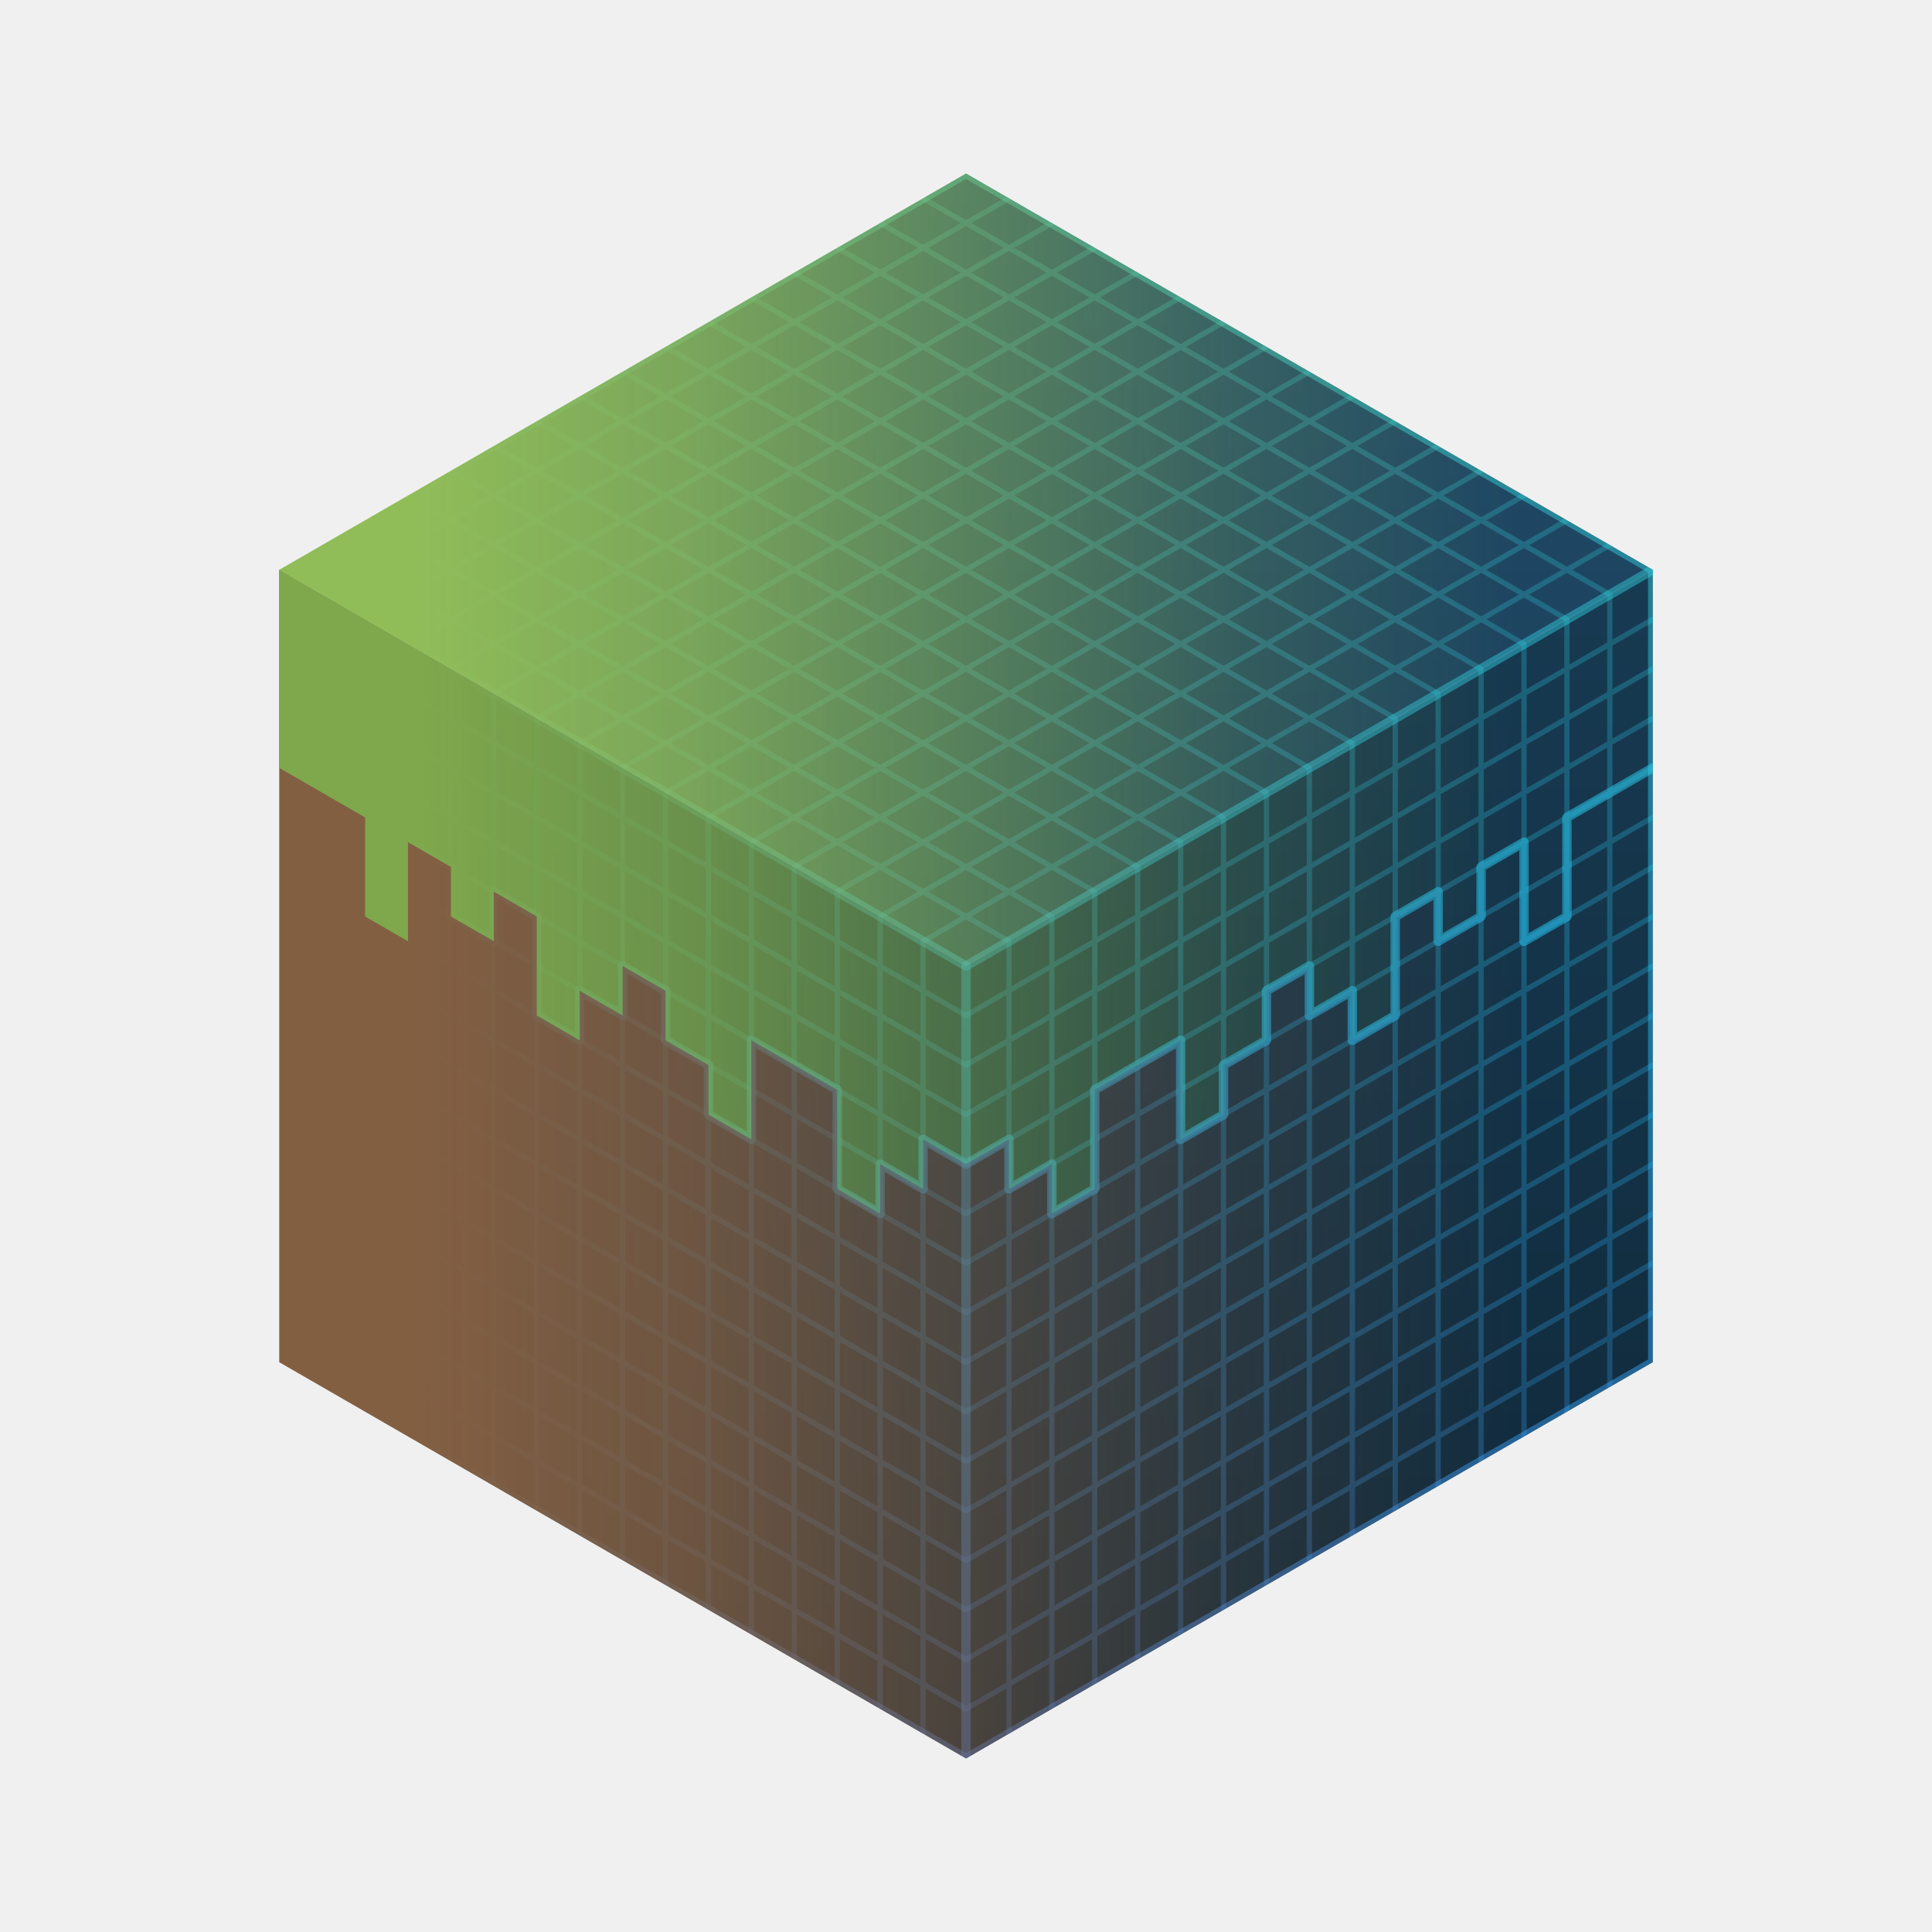
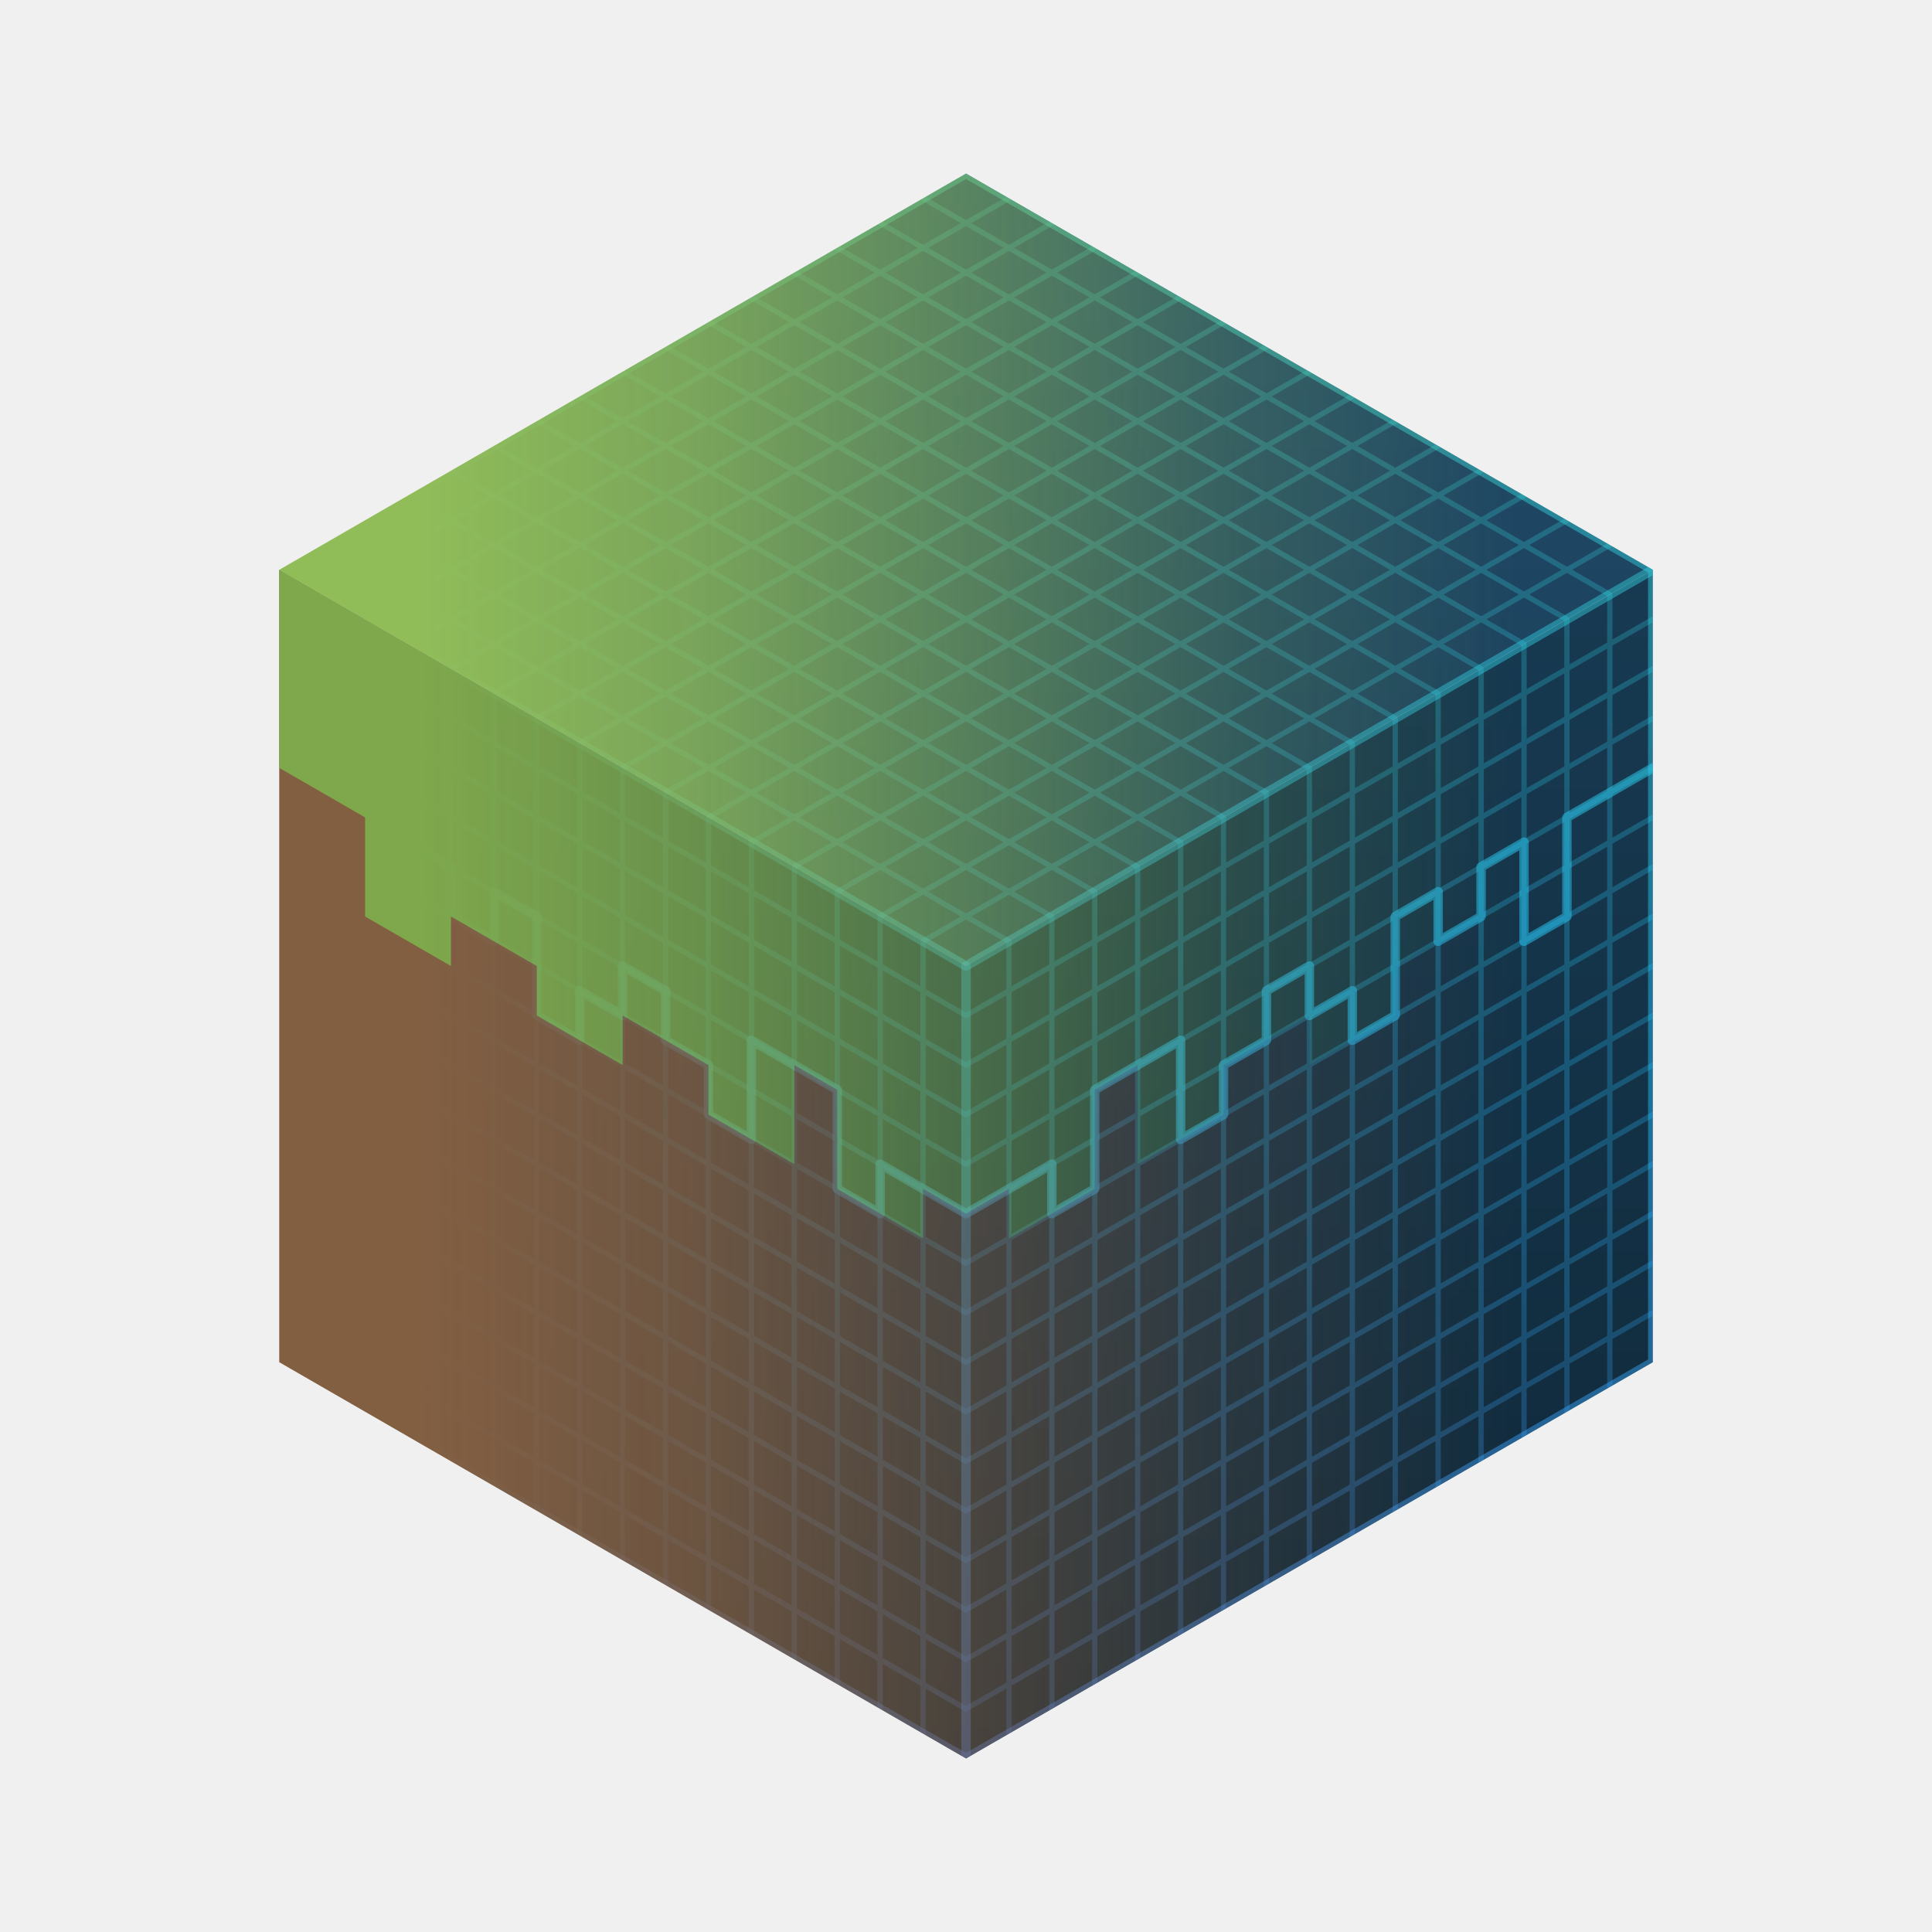
<svg xmlns="http://www.w3.org/2000/svg" viewBox="0 0 512 512" width="512" height="512">
  <defs>
    <pattern id="grain-top" width="16" height="16" patternUnits="userSpaceOnUse" patternTransform="matrix(11.375 6.5625 -11.375 6.5625 256.0 46.0)">
      <path fill="#ffffff" fill-opacity="0.07" d="        M256.000 46.000l11.375 6.562 l-11.375 6.562l-11.375 -6.562z         M278.750 59.125l11.375 6.562 l-11.375 6.562l-11.375 -6.562z         M301.500 72.250l11.375 6.562 l-11.375 6.562l-11.375 -6.562z         M358.375 105.062l11.375 6.562 l-11.375 6.562l-11.375 -6.562z         M381.125 118.188l11.375 6.562 l-11.375 6.562l-11.375 -6.562z         M312.875 91.938l11.375 6.562 l-11.375 6.562l-11.375 -6.562z         M312.875 105.062l11.375 6.562 l-11.375 6.562l-11.375 -6.562z         M324.250 111.625l11.375 6.562 l-11.375 6.562l-11.375 -6.562z         M347.000 124.750l11.375 6.562 l-11.375 6.562l-11.375 -6.562z         M358.375 131.312l11.375 6.562 l-11.375 6.562l-11.375 -6.562z         M403.875 157.562l11.375 6.562 l-11.375 6.562l-11.375 -6.562z         M244.625 78.812l11.375 6.562 l-11.375 6.562l-11.375 -6.562z         M290.125 105.062l11.375 6.562 l-11.375 6.562l-11.375 -6.562z         M347.000 151.000l11.375 6.562 l-11.375 6.562l-11.375 -6.562z         M381.125 170.688l11.375 6.562 l-11.375 6.562l-11.375 -6.562z         M290.125 131.312l11.375 6.562 l-11.375 6.562l-11.375 -6.562z         M233.250 111.625l11.375 6.562 l-11.375 6.562l-11.375 -6.562z         M278.750 137.875l11.375 6.562 l-11.375 6.562l-11.375 -6.562z         M290.125 144.438l11.375 6.562 l-11.375 6.562l-11.375 -6.562z         M324.250 164.125l11.375 6.562 l-11.375 6.562l-11.375 -6.562z         M176.375 91.938l11.375 6.562 l-11.375 6.562l-11.375 -6.562z         M199.125 105.062l11.375 6.562 l-11.375 6.562l-11.375 -6.562z         M267.375 144.438l11.375 6.562 l-11.375 6.562l-11.375 -6.562z         M290.125 157.562l11.375 6.562 l-11.375 6.562l-11.375 -6.562z         M187.750 111.625l11.375 6.562 l-11.375 6.562l-11.375 -6.562z         M199.125 118.188l11.375 6.562 l-11.375 6.562l-11.375 -6.562z         M210.500 124.750l11.375 6.562 l-11.375 6.562l-11.375 -6.562z         M324.250 190.375l11.375 6.562 l-11.375 6.562l-11.375 -6.562z         M312.875 196.938l11.375 6.562 l-11.375 6.562l-11.375 -6.562z         M153.625 118.188l11.375 6.562 l-11.375 6.562l-11.375 -6.562z         M176.375 131.312l11.375 6.562 l-11.375 6.562l-11.375 -6.562z         M210.500 151.000l11.375 6.562 l-11.375 6.562l-11.375 -6.562z         M221.875 157.562l11.375 6.562 l-11.375 6.562l-11.375 -6.562z         M312.875 210.062l11.375 6.562 l-11.375 6.562l-11.375 -6.562z         M210.500 164.125l11.375 6.562 l-11.375 6.562l-11.375 -6.562z         M301.500 216.625l11.375 6.562 l-11.375 6.562l-11.375 -6.562z         M130.875 131.312l11.375 6.562 l-11.375 6.562l-11.375 -6.562z         M153.625 144.438l11.375 6.562 l-11.375 6.562l-11.375 -6.562z         M210.500 177.250l11.375 6.562 l-11.375 6.562l-11.375 -6.562z         M221.875 210.062l11.375 6.562 l-11.375 6.562l-11.375 -6.562z         M85.375 144.438l11.375 6.562 l-11.375 6.562l-11.375 -6.562z         M153.625 183.812l11.375 6.562 l-11.375 6.562l-11.375 -6.562z" />
      <path fill="#000000" fill-opacity="0.05" d="        M324.250 85.375l11.375 6.562 l-11.375 6.562l-11.375 -6.562z         M256.000 59.125l11.375 6.562 l-11.375 6.562l-11.375 -6.562z         M267.375 65.688l11.375 6.562 l-11.375 6.562l-11.375 -6.562z         M335.625 105.062l11.375 6.562 l-11.375 6.562l-11.375 -6.562z         M369.750 124.750l11.375 6.562 l-11.375 6.562l-11.375 -6.562z         M392.500 137.875l11.375 6.562 l-11.375 6.562l-11.375 -6.562z         M244.625 65.688l11.375 6.562 l-11.375 6.562l-11.375 -6.562z         M290.125 91.938l11.375 6.562 l-11.375 6.562l-11.375 -6.562z         M301.500 111.625l11.375 6.562 l-11.375 6.562l-11.375 -6.562z         M210.500 72.250l11.375 6.562 l-11.375 6.562l-11.375 -6.562z         M244.625 91.938l11.375 6.562 l-11.375 6.562l-11.375 -6.562z         M267.375 105.062l11.375 6.562 l-11.375 6.562l-11.375 -6.562z         M312.875 131.312l11.375 6.562 l-11.375 6.562l-11.375 -6.562z         M324.250 137.875l11.375 6.562 l-11.375 6.562l-11.375 -6.562z         M244.625 105.062l11.375 6.562 l-11.375 6.562l-11.375 -6.562z         M335.625 157.562l11.375 6.562 l-11.375 6.562l-11.375 -6.562z         M187.750 85.375l11.375 6.562 l-11.375 6.562l-11.375 -6.562z         M210.500 98.500l11.375 6.562 l-11.375 6.562l-11.375 -6.562z         M221.875 105.062l11.375 6.562 l-11.375 6.562l-11.375 -6.562z         M347.000 177.250l11.375 6.562 l-11.375 6.562l-11.375 -6.562z         M233.250 124.750l11.375 6.562 l-11.375 6.562l-11.375 -6.562z         M312.875 170.688l11.375 6.562 l-11.375 6.562l-11.375 -6.562z         M233.250 137.875l11.375 6.562 l-11.375 6.562l-11.375 -6.562z         M165.000 111.625l11.375 6.562 l-11.375 6.562l-11.375 -6.562z         M176.375 118.188l11.375 6.562 l-11.375 6.562l-11.375 -6.562z         M221.875 144.438l11.375 6.562 l-11.375 6.562l-11.375 -6.562z         M199.125 144.438l11.375 6.562 l-11.375 6.562l-11.375 -6.562z         M244.625 170.688l11.375 6.562 l-11.375 6.562l-11.375 -6.562z         M267.375 183.812l11.375 6.562 l-11.375 6.562l-11.375 -6.562z         M165.000 137.875l11.375 6.562 l-11.375 6.562l-11.375 -6.562z         M233.250 177.250l11.375 6.562 l-11.375 6.562l-11.375 -6.562z         M278.750 203.500l11.375 6.562 l-11.375 6.562l-11.375 -6.562z         M130.875 144.438l11.375 6.562 l-11.375 6.562l-11.375 -6.562z         M153.625 157.562l11.375 6.562 l-11.375 6.562l-11.375 -6.562z         M210.500 190.375l11.375 6.562 l-11.375 6.562l-11.375 -6.562z         M233.250 203.500l11.375 6.562 l-11.375 6.562l-11.375 -6.562z         M96.750 137.875l11.375 6.562 l-11.375 6.562l-11.375 -6.562z         M119.500 151.000l11.375 6.562 l-11.375 6.562l-11.375 -6.562z         M142.250 164.125l11.375 6.562 l-11.375 6.562l-11.375 -6.562z         M119.500 164.125l11.375 6.562 l-11.375 6.562l-11.375 -6.562z         M233.250 229.750l11.375 6.562 l-11.375 6.562l-11.375 -6.562z         M256.000 242.875l11.375 6.562 l-11.375 6.562l-11.375 -6.562z" />
    </pattern>
    <pattern id="grain-side-left" width="16" height="16" patternUnits="userSpaceOnUse" patternTransform="matrix(11.375 6.5625 0 13.125 74.0 151.0)">
      <path fill="#ffffff" fill-opacity="0.07" d="        M233.250 308.500l11.375 6.562 l0.000 13.125l-11.375 -6.562z         M119.500 256.000l11.375 6.562 l0.000 13.125l-11.375 -6.562z         M233.250 334.750l11.375 6.562 l0.000 13.125l-11.375 -6.562z         M96.750 269.125l11.375 6.562 l0.000 13.125l-11.375 -6.562z         M142.250 295.375l11.375 6.562 l0.000 13.125l-11.375 -6.562z         M221.875 354.438l11.375 6.562 l0.000 13.125l-11.375 -6.562z         M85.375 288.812l11.375 6.562 l0.000 13.125l-11.375 -6.562z         M199.125 367.562l11.375 6.562 l0.000 13.125l-11.375 -6.562z         M85.375 315.062l11.375 6.562 l0.000 13.125l-11.375 -6.562z         M108.125 328.188l11.375 6.562 l0.000 13.125l-11.375 -6.562z         M85.375 328.188l11.375 6.562 l0.000 13.125l-11.375 -6.562z         M130.875 354.438l11.375 6.562 l0.000 13.125l-11.375 -6.562z         M233.250 413.500l11.375 6.562 l0.000 13.125l-11.375 -6.562z         M176.375 393.812l11.375 6.562 l0.000 13.125l-11.375 -6.562z         M233.250 426.625l11.375 6.562 l0.000 13.125l-11.375 -6.562z         M153.625 393.812l11.375 6.562 l0.000 13.125l-11.375 -6.562z         M233.250 439.750l11.375 6.562 l0.000 13.125l-11.375 -6.562z" />
      <path fill="#000000" fill-opacity="0.05" d="        M210.500 282.250l11.375 6.562 l0.000 13.125l-11.375 -6.562z         M165.000 269.125l11.375 6.562 l0.000 13.125l-11.375 -6.562z         M244.625 315.062l11.375 6.562 l0.000 13.125l-11.375 -6.562z         M153.625 275.688l11.375 6.562 l0.000 13.125l-11.375 -6.562z         M233.250 321.625l11.375 6.562 l0.000 13.125l-11.375 -6.562z         M96.750 256.000l11.375 6.562 l0.000 13.125l-11.375 -6.562z         M142.250 282.250l11.375 6.562 l0.000 13.125l-11.375 -6.562z         M165.000 295.375l11.375 6.562 l0.000 13.125l-11.375 -6.562z         M199.125 315.062l11.375 6.562 l0.000 13.125l-11.375 -6.562z         M85.375 262.562l11.375 6.562 l0.000 13.125l-11.375 -6.562z         M108.125 288.812l11.375 6.562 l0.000 13.125l-11.375 -6.562z         M165.000 321.625l11.375 6.562 l0.000 13.125l-11.375 -6.562z         M165.000 334.750l11.375 6.562 l0.000 13.125l-11.375 -6.562z         M187.750 347.875l11.375 6.562 l0.000 13.125l-11.375 -6.562z         M244.625 380.688l11.375 6.562 l0.000 13.125l-11.375 -6.562z         M187.750 361.000l11.375 6.562 l0.000 13.125l-11.375 -6.562z         M244.625 393.812l11.375 6.562 l0.000 13.125l-11.375 -6.562z         M119.500 334.750l11.375 6.562 l0.000 13.125l-11.375 -6.562z         M244.625 406.938l11.375 6.562 l0.000 13.125l-11.375 -6.562z         M96.750 334.750l11.375 6.562 l0.000 13.125l-11.375 -6.562z         M142.250 361.000l11.375 6.562 l0.000 13.125l-11.375 -6.562z         M153.625 367.562l11.375 6.562 l0.000 13.125l-11.375 -6.562z         M108.125 354.438l11.375 6.562 l0.000 13.125l-11.375 -6.562z         M130.875 367.562l11.375 6.562 l0.000 13.125l-11.375 -6.562z         M96.750 361.000l11.375 6.562 l0.000 13.125l-11.375 -6.562z         M119.500 374.125l11.375 6.562 l0.000 13.125l-11.375 -6.562z         M130.875 380.688l11.375 6.562 l0.000 13.125l-11.375 -6.562z         M244.625 446.312l11.375 6.562 l0.000 13.125l-11.375 -6.562z" />
    </pattern>
    <pattern id="grain-side-right" width="16" height="16" patternUnits="userSpaceOnUse" patternTransform="matrix(-11.375 6.5625 -11.375 19.6875 438.0 151.0)">
      <path fill="#ffffff" fill-opacity="0.07" d="        M221.875 341.312l-11.375 6.562 l-11.375 19.688l11.375 -6.562z         M324.250 295.375l-11.375 6.562 l-11.375 19.688l11.375 -6.562z         M199.125 380.688l-11.375 6.562 l-11.375 19.688l11.375 -6.562z         M324.250 321.625l-11.375 6.562 l-11.375 19.688l11.375 -6.562z         M278.750 347.875l-11.375 6.562 l-11.375 19.688l11.375 -6.562z         M187.750 413.500l-11.375 6.562 l-11.375 19.688l11.375 -6.562z         M312.875 354.438l-11.375 6.562 l-11.375 19.688l11.375 -6.562z         M187.750 439.750l-11.375 6.562 l-11.375 19.688l11.375 -6.562z         M290.125 393.812l-11.375 6.562 l-11.375 19.688l11.375 -6.562z         M267.375 406.938l-11.375 6.562 l-11.375 19.688l11.375 -6.562z         M278.750 413.500l-11.375 6.562 l-11.375 19.688l11.375 -6.562z         M233.250 439.750l-11.375 6.562 l-11.375 19.688l11.375 -6.562z         M130.875 498.812l-11.375 6.562 l-11.375 19.688l11.375 -6.562z         M176.375 485.688l-11.375 6.562 l-11.375 19.688l11.375 -6.562z         M119.500 518.500l-11.375 6.562 l-11.375 19.688l11.375 -6.562z         M187.750 492.250l-11.375 6.562 l-11.375 19.688l11.375 -6.562z         M108.125 538.188l-11.375 6.562 l-11.375 19.688l11.375 -6.562z" />
    </pattern>
    <linearGradient id="tech-top" gradientUnits="userSpaceOnUse" x1="0" y1="46" x2="0" y2="256">
      <stop offset="0" stop-color="#224c6a" />
      <stop offset="1" stop-color="#193f59" />
    </linearGradient>
    <linearGradient id="tech-face" gradientUnits="userSpaceOnUse" x1="0" y1="151" x2="0" y2="466">
      <stop offset="0" stop-color="#173a52" />
      <stop offset="1" stop-color="#0f2737" />
    </linearGradient>
    <linearGradient id="wire-grad" gradientUnits="userSpaceOnUse" x1="0" y1="46" x2="0" y2="466">
      <stop offset="0" stop-color="#3ee0c6" />
      <stop offset="0.55" stop-color="#24c4ff" />
      <stop offset="1" stop-color="#4f8cff" />
    </linearGradient>
    <clipPath id="right-clip">
      <path d="M256,46 L438,151 L438,361 L256,466 Z" />
    </clipPath>
    <linearGradient id="bleed-to-right" gradientUnits="userSpaceOnUse" x1="256" y1="0" x2="401.6" y2="0">
      <stop offset="0" stop-color="#ffffff" stop-opacity="0.5" />
      <stop offset="0.5" stop-color="#ffffff" stop-opacity="0.2" />
      <stop offset="1" stop-color="#ffffff" stop-opacity="0" />
    </linearGradient>
    <linearGradient id="bleed-to-left" gradientUnits="userSpaceOnUse" x1="256" y1="0" x2="110.4" y2="0">
      <stop offset="0" stop-color="#ffffff" stop-opacity="0.5" />
      <stop offset="0.5" stop-color="#ffffff" stop-opacity="0.2" />
      <stop offset="1" stop-color="#ffffff" stop-opacity="0" />
    </linearGradient>
    <mask id="mask-bleed-to-right" maskUnits="userSpaceOnUse" x="0" y="0" width="512" height="512">
      <rect x="0" y="0" width="512" height="512" fill="url(#bleed-to-right)" />
    </mask>
    <mask id="mask-bleed-to-left" maskUnits="userSpaceOnUse" x="0" y="0" width="512" height="512">
      <rect x="0" y="0" width="512" height="512" fill="url(#bleed-to-left)" />
    </mask>
  </defs>
  <polygon points="74,151 256,256 256,466 74,361" fill="#835f42" />
-   <polygon points="74.00,151.00 256.00,256.00 256.00,308.50 244.62,301.94 244.62,315.06 233.25,308.50 233.25,321.62 221.88,315.06 221.88,288.81 210.50,282.25 199.12,275.69 199.12,301.94 187.75,295.38 187.75,282.25 176.38,275.69 176.38,262.56 165.00,256.00 165.00,269.12 153.62,262.56 153.62,275.69 142.25,269.12 142.25,242.88 130.88,236.31 130.88,249.44 119.50,242.88 119.50,229.75 108.12,223.19 108.12,249.44 96.75,242.88 96.75,216.62 85.38,210.06 74.00,203.50" fill="#7fa84c" />
+   <polygon points="74.00,151.00 256.00,256.00 256.00,321.62 244.62,315.06 244.62,328.19 233.25,321.62 221.88,315.06 221.88,288.81 210.50,282.25 210.50,308.50 199.12,301.94 187.75,295.38 187.75,282.25 176.38,275.69 165.00,269.12 165.00,282.25 153.62,275.69 142.25,269.12 142.25,256.00 130.88,249.44 119.50,242.88 119.50,256.00 108.12,249.44 96.75,242.88 96.75,216.62 85.38,210.06 74.00,203.50" fill="#7fa84c" />
  <polygon points="74,151 256,256 256,466 74,361" fill="url(#grain-side-left)" />
  <polygon points="256,46 256,256 74,151" fill="#91bd59" />
  <polygon points="256,46 256,256 74,151" fill="url(#grain-top)" />
  <g clip-path="url(#right-clip)">
    <polygon points="256,46 438,151 256,256" fill="url(#tech-top)" />
    <polygon points="438,151 256,256 256,466 438,361" fill="url(#tech-face)" />
    <g fill="none" stroke="url(#wire-grad)" stroke-linecap="round" stroke-linejoin="round">
      <g opacity="0.26" stroke-width="1.4">
        <path d="M426.62,157.56 L426.62,367.56 M438,164.12 L256,269.12 M256,59.12 L426.62,157.56 M267.38,52.56 L256,59.12 M415.25,164.12 L415.25,374.12 M438,177.25 L256,282.25 M256,72.25 L415.25,164.12 M278.75,59.12 L256,72.25 M403.88,170.69 L403.88,380.69 M438,190.38 L256,295.38 M256,85.38 L403.88,170.69 M290.12,65.69 L256,85.38 M392.5,177.25 L392.5,387.25 M438,203.5 L256,308.5 M256,98.5 L392.5,177.25 M301.5,72.25 L256,98.5 M381.12,183.81 L381.12,393.81 M438,216.62 L256,321.62 M256,111.62 L381.12,183.81 M312.88,78.81 L256,111.62 M369.75,190.38 L369.75,400.38 M438,229.75 L256,334.75 M256,124.75 L369.75,190.38 M324.25,85.38 L256,124.75 M358.38,196.94 L358.38,406.94 M438,242.88 L256,347.88 M256,137.88 L358.38,196.94 M335.62,91.94 L256,137.88 M347,203.5 L347,413.5 M438,256 L256,361 M256,151 L347,203.5 M347,98.5 L256,151 M335.62,210.06 L335.62,420.06 M438,269.12 L256,374.12 M256,164.12 L335.62,210.06 M358.38,105.06 L256,164.12 M324.25,216.62 L324.25,426.62 M438,282.25 L256,387.25 M256,177.25 L324.25,216.62 M369.75,111.62 L256,177.25 M312.88,223.19 L312.88,433.19 M438,295.38 L256,400.38 M256,190.38 L312.88,223.19 M381.12,118.19 L256,190.38 M301.5,229.75 L301.5,439.75 M438,308.5 L256,413.5 M256,203.5 L301.5,229.75 M392.5,124.75 L256,203.5 M290.12,236.31 L290.12,446.31 M438,321.62 L256,426.62 M256,216.62 L290.12,236.31 M403.88,131.31 L256,216.62 M278.75,242.88 L278.75,452.88 M438,334.75 L256,439.75 M256,229.75 L278.75,242.88 M415.25,137.88 L256,229.75 M267.38,249.44 L267.38,459.44 M438,347.88 L256,452.88 M256,242.88 L267.38,249.44 M426.62,144.44 L256,242.88" />
      </g>
-       <path d="M256,308.5 L267.38,301.94 L267.38,315.06 L278.75,308.5 L278.75,321.62 L290.12,315.06 L290.12,288.81 L301.5,282.25 L312.88,275.69 L312.88,301.94 L324.25,295.38 L324.25,282.25 L335.62,275.69 L335.62,262.56 L347,256 L347,269.12 L358.38,262.56 L358.38,275.69 L369.75,269.12 L369.75,242.88 L381.12,236.31 L381.12,249.44 L392.5,242.88 L392.5,229.75 L403.88,223.19 L403.88,249.44 L415.25,242.88 L415.25,216.62 L426.62,210.06 L438,203.5" stroke-width="2.5" opacity="0.5" />
+       <path d="M256,321.62 L267.38,315.06 L278.75,308.5 L278.75,321.62 L290.12,315.06 L290.12,288.81 L301.5,282.25 L312.88,275.69 L312.88,301.94 L324.25,295.38 L324.25,282.25 L335.62,275.69 L335.62,262.56 L347,256 L347,269.12 L358.38,262.56 L358.38,275.69 L369.75,269.12 L369.75,242.88 L381.12,236.31 L381.12,249.44 L392.5,242.88 L392.5,229.75 L403.88,223.19 L403.88,249.44 L415.25,242.88 L415.25,216.62 L426.62,210.06 L438,203.5" stroke-width="2.5" opacity="0.5" />
      <path d="M256,46 L438,151 L438,361 L256,466" stroke-width="2.5" opacity="0.45" />
      <path d="M256,256 L256,466" stroke-width="2.5" opacity="0.45" />
      <path d="M438,151 L256,256" stroke-width="2.5" opacity="0.45" />
    </g>
  </g>
  <g mask="url(#mask-bleed-to-left)">
    <g transform="matrix(-1 0 0 1 512 0)">
      <g clip-path="url(#right-clip)">
        <polygon points="256,46 438,151 256,256" fill="url(#tech-top)" />
        <polygon points="438,151 256,256 256,466 438,361" fill="url(#tech-face)" />
        <g fill="none" stroke="url(#wire-grad)" stroke-linecap="round" stroke-linejoin="round">
          <g opacity="0.26" stroke-width="1.4">
            <path d="M426.62,157.56 L426.62,367.56 M438,164.12 L256,269.12 M256,59.12 L426.62,157.56 M267.38,52.56 L256,59.12 M415.25,164.12 L415.25,374.12 M438,177.25 L256,282.25 M256,72.25 L415.25,164.12 M278.75,59.12 L256,72.25 M403.88,170.69 L403.88,380.69 M438,190.38 L256,295.38 M256,85.38 L403.88,170.69 M290.12,65.69 L256,85.38 M392.5,177.25 L392.5,387.25 M438,203.5 L256,308.5 M256,98.5 L392.5,177.25 M301.5,72.25 L256,98.5 M381.12,183.81 L381.12,393.81 M438,216.62 L256,321.62 M256,111.62 L381.12,183.81 M312.88,78.81 L256,111.62 M369.75,190.38 L369.75,400.38 M438,229.75 L256,334.75 M256,124.75 L369.75,190.38 M324.25,85.38 L256,124.75 M358.38,196.94 L358.38,406.94 M438,242.88 L256,347.88 M256,137.88 L358.38,196.94 M335.62,91.94 L256,137.88 M347,203.5 L347,413.5 M438,256 L256,361 M256,151 L347,203.5 M347,98.5 L256,151 M335.62,210.06 L335.62,420.06 M438,269.12 L256,374.12 M256,164.12 L335.62,210.06 M358.38,105.06 L256,164.12 M324.25,216.62 L324.25,426.62 M438,282.25 L256,387.25 M256,177.25 L324.25,216.62 M369.75,111.62 L256,177.25 M312.88,223.19 L312.88,433.19 M438,295.38 L256,400.38 M256,190.38 L312.88,223.19 M381.12,118.19 L256,190.38 M301.5,229.75 L301.5,439.75 M438,308.5 L256,413.5 M256,203.5 L301.5,229.75 M392.5,124.75 L256,203.5 M290.12,236.31 L290.12,446.31 M438,321.62 L256,426.62 M256,216.62 L290.12,236.31 M403.88,131.31 L256,216.62 M278.75,242.88 L278.75,452.88 M438,334.75 L256,439.75 M256,229.75 L278.75,242.88 M415.25,137.88 L256,229.75 M267.38,249.44 L267.38,459.44 M438,347.88 L256,452.88 M256,242.88 L267.38,249.44 M426.62,144.44 L256,242.88" />
          </g>
-           <path d="M256,308.5 L267.38,301.94 L267.38,315.06 L278.75,308.5 L278.75,321.62 L290.12,315.06 L290.12,288.81 L301.5,282.25 L312.88,275.69 L312.88,301.94 L324.25,295.38 L324.25,282.25 L335.62,275.69 L335.62,262.56 L347,256 L347,269.12 L358.38,262.56 L358.38,275.69 L369.75,269.12 L369.75,242.88 L381.12,236.31 L381.12,249.44 L392.5,242.88 L392.5,229.75 L403.88,223.19 L403.88,249.44 L415.25,242.88 L415.25,216.62 L426.62,210.06 L438,203.5" stroke-width="2.5" opacity="0.5" />
+           <path d="M256,321.62 L267.38,315.06 L278.75,308.5 L278.75,321.62 L290.12,315.06 L290.12,288.81 L301.5,282.25 L312.88,275.69 L312.88,301.94 L324.25,295.38 L324.25,282.25 L335.62,275.69 L335.62,262.56 L347,256 L347,269.12 L358.38,262.56 L358.38,275.69 L369.75,269.12 L369.75,242.88 L381.12,236.31 L381.12,249.44 L392.5,242.88 L392.5,229.75 L403.88,223.19 L403.88,249.44 L415.25,242.88 L415.25,216.62 L426.62,210.06 L438,203.5" stroke-width="2.5" opacity="0.5" />
          <path d="M256,46 L438,151 L438,361 L256,466" stroke-width="2.5" opacity="0.45" />
          <path d="M256,256 L256,466" stroke-width="2.5" opacity="0.45" />
          <path d="M438,151 L256,256" stroke-width="2.5" opacity="0.45" />
        </g>
      </g>
    </g>
  </g>
  <g mask="url(#mask-bleed-to-right)">
    <g transform="matrix(-1 0 0 1 512 0)">
      <polygon points="74,151 256,256 256,466 74,361" fill="#835f42" />
-       <polygon points="74.00,151.00 256.00,256.00 256.00,308.50 244.62,301.94 244.62,315.06 233.25,308.50 233.25,321.62 221.88,315.06 221.88,288.81 210.50,282.25 199.12,275.69 199.12,301.94 187.75,295.38 187.75,282.25 176.38,275.69 176.38,262.56 165.00,256.00 165.00,269.12 153.62,262.56 153.62,275.69 142.25,269.12 142.25,242.88 130.88,236.31 130.88,249.44 119.50,242.88 119.50,229.75 108.12,223.19 108.12,249.44 96.75,242.88 96.75,216.62 85.38,210.06 74.00,203.50" fill="#7fa84c" />
+       <polygon points="74.00,151.00 256.00,256.00 256.00,321.62 244.62,315.06 244.62,328.19 233.25,321.62 221.88,315.06 221.88,288.81 210.50,282.25 210.50,308.50 199.12,301.94 187.75,295.38 187.75,282.25 176.38,275.69 165.00,269.12 165.00,282.25 153.62,275.69 142.25,269.12 142.25,256.00 130.88,249.44 119.50,242.88 119.50,256.00 108.12,249.44 96.75,242.88 96.75,216.62 85.38,210.06 74.00,203.50" fill="#7fa84c" />
      <polygon points="74,151 256,256 256,466 74,361" fill="url(#grain-side-left)" />
      <polygon points="256,46 256,256 74,151" fill="#91bd59" />
      <polygon points="256,46 256,256 74,151" fill="url(#grain-top)" />
    </g>
  </g>
</svg>
